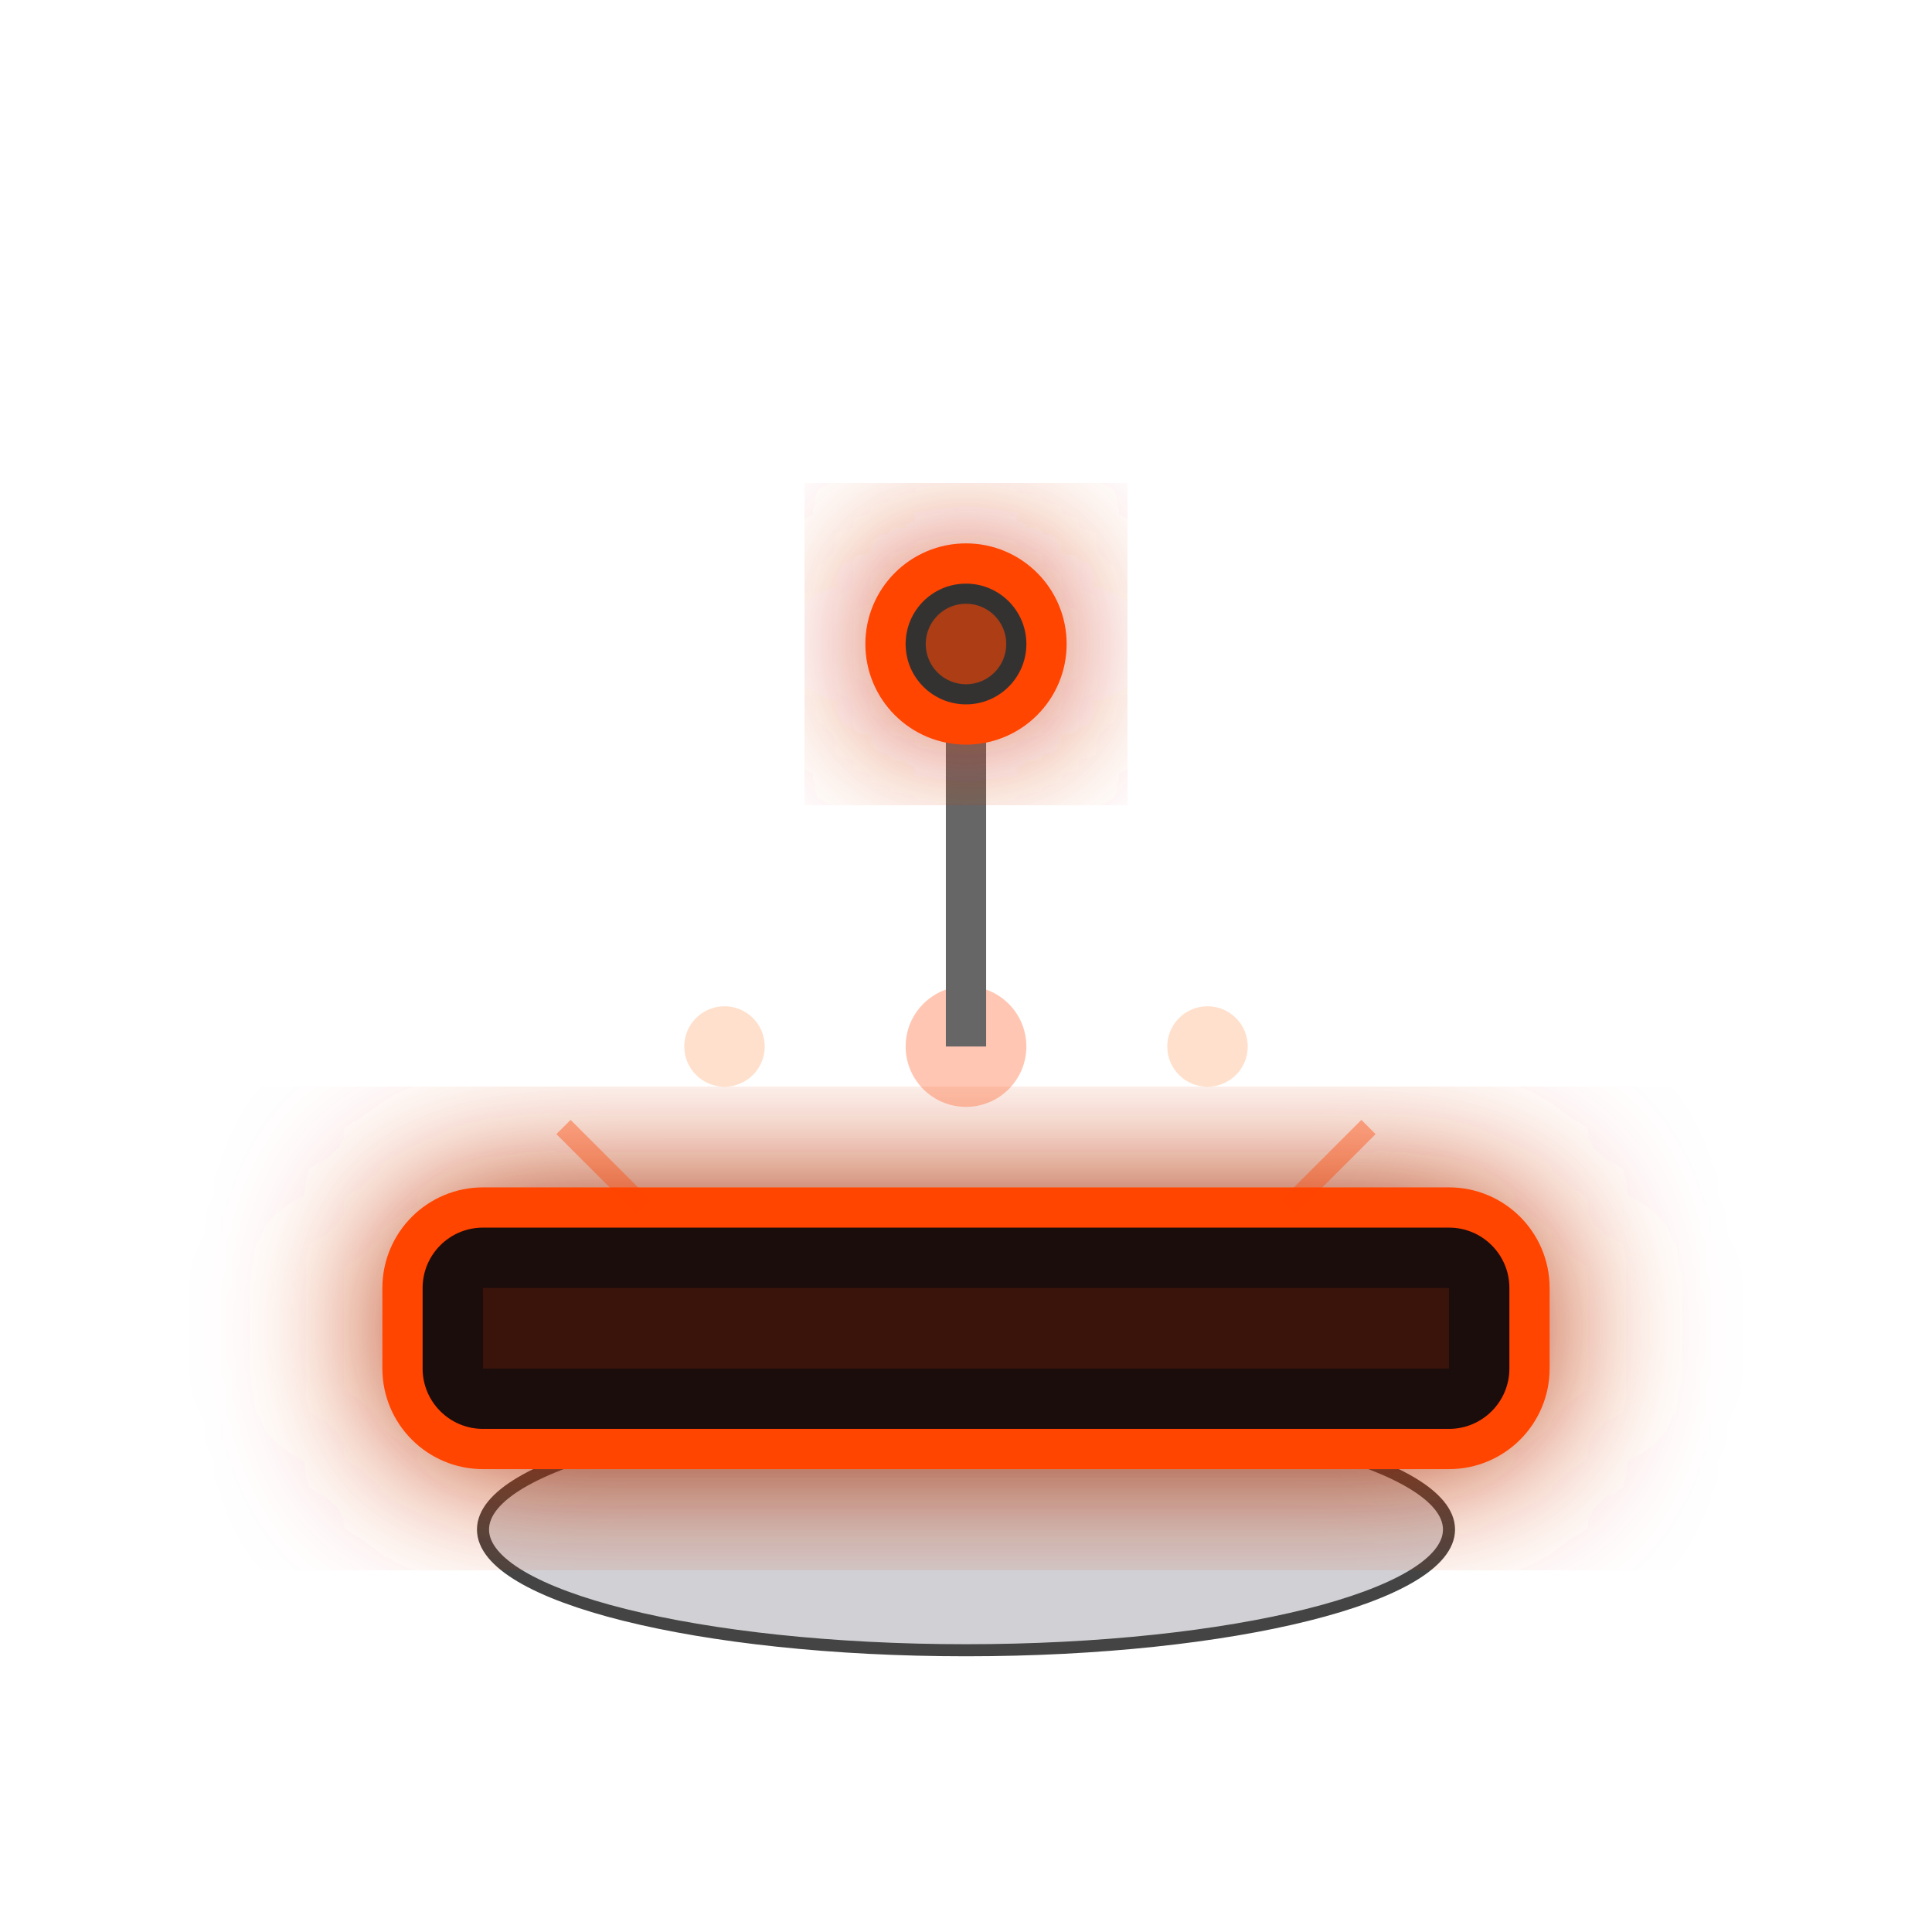
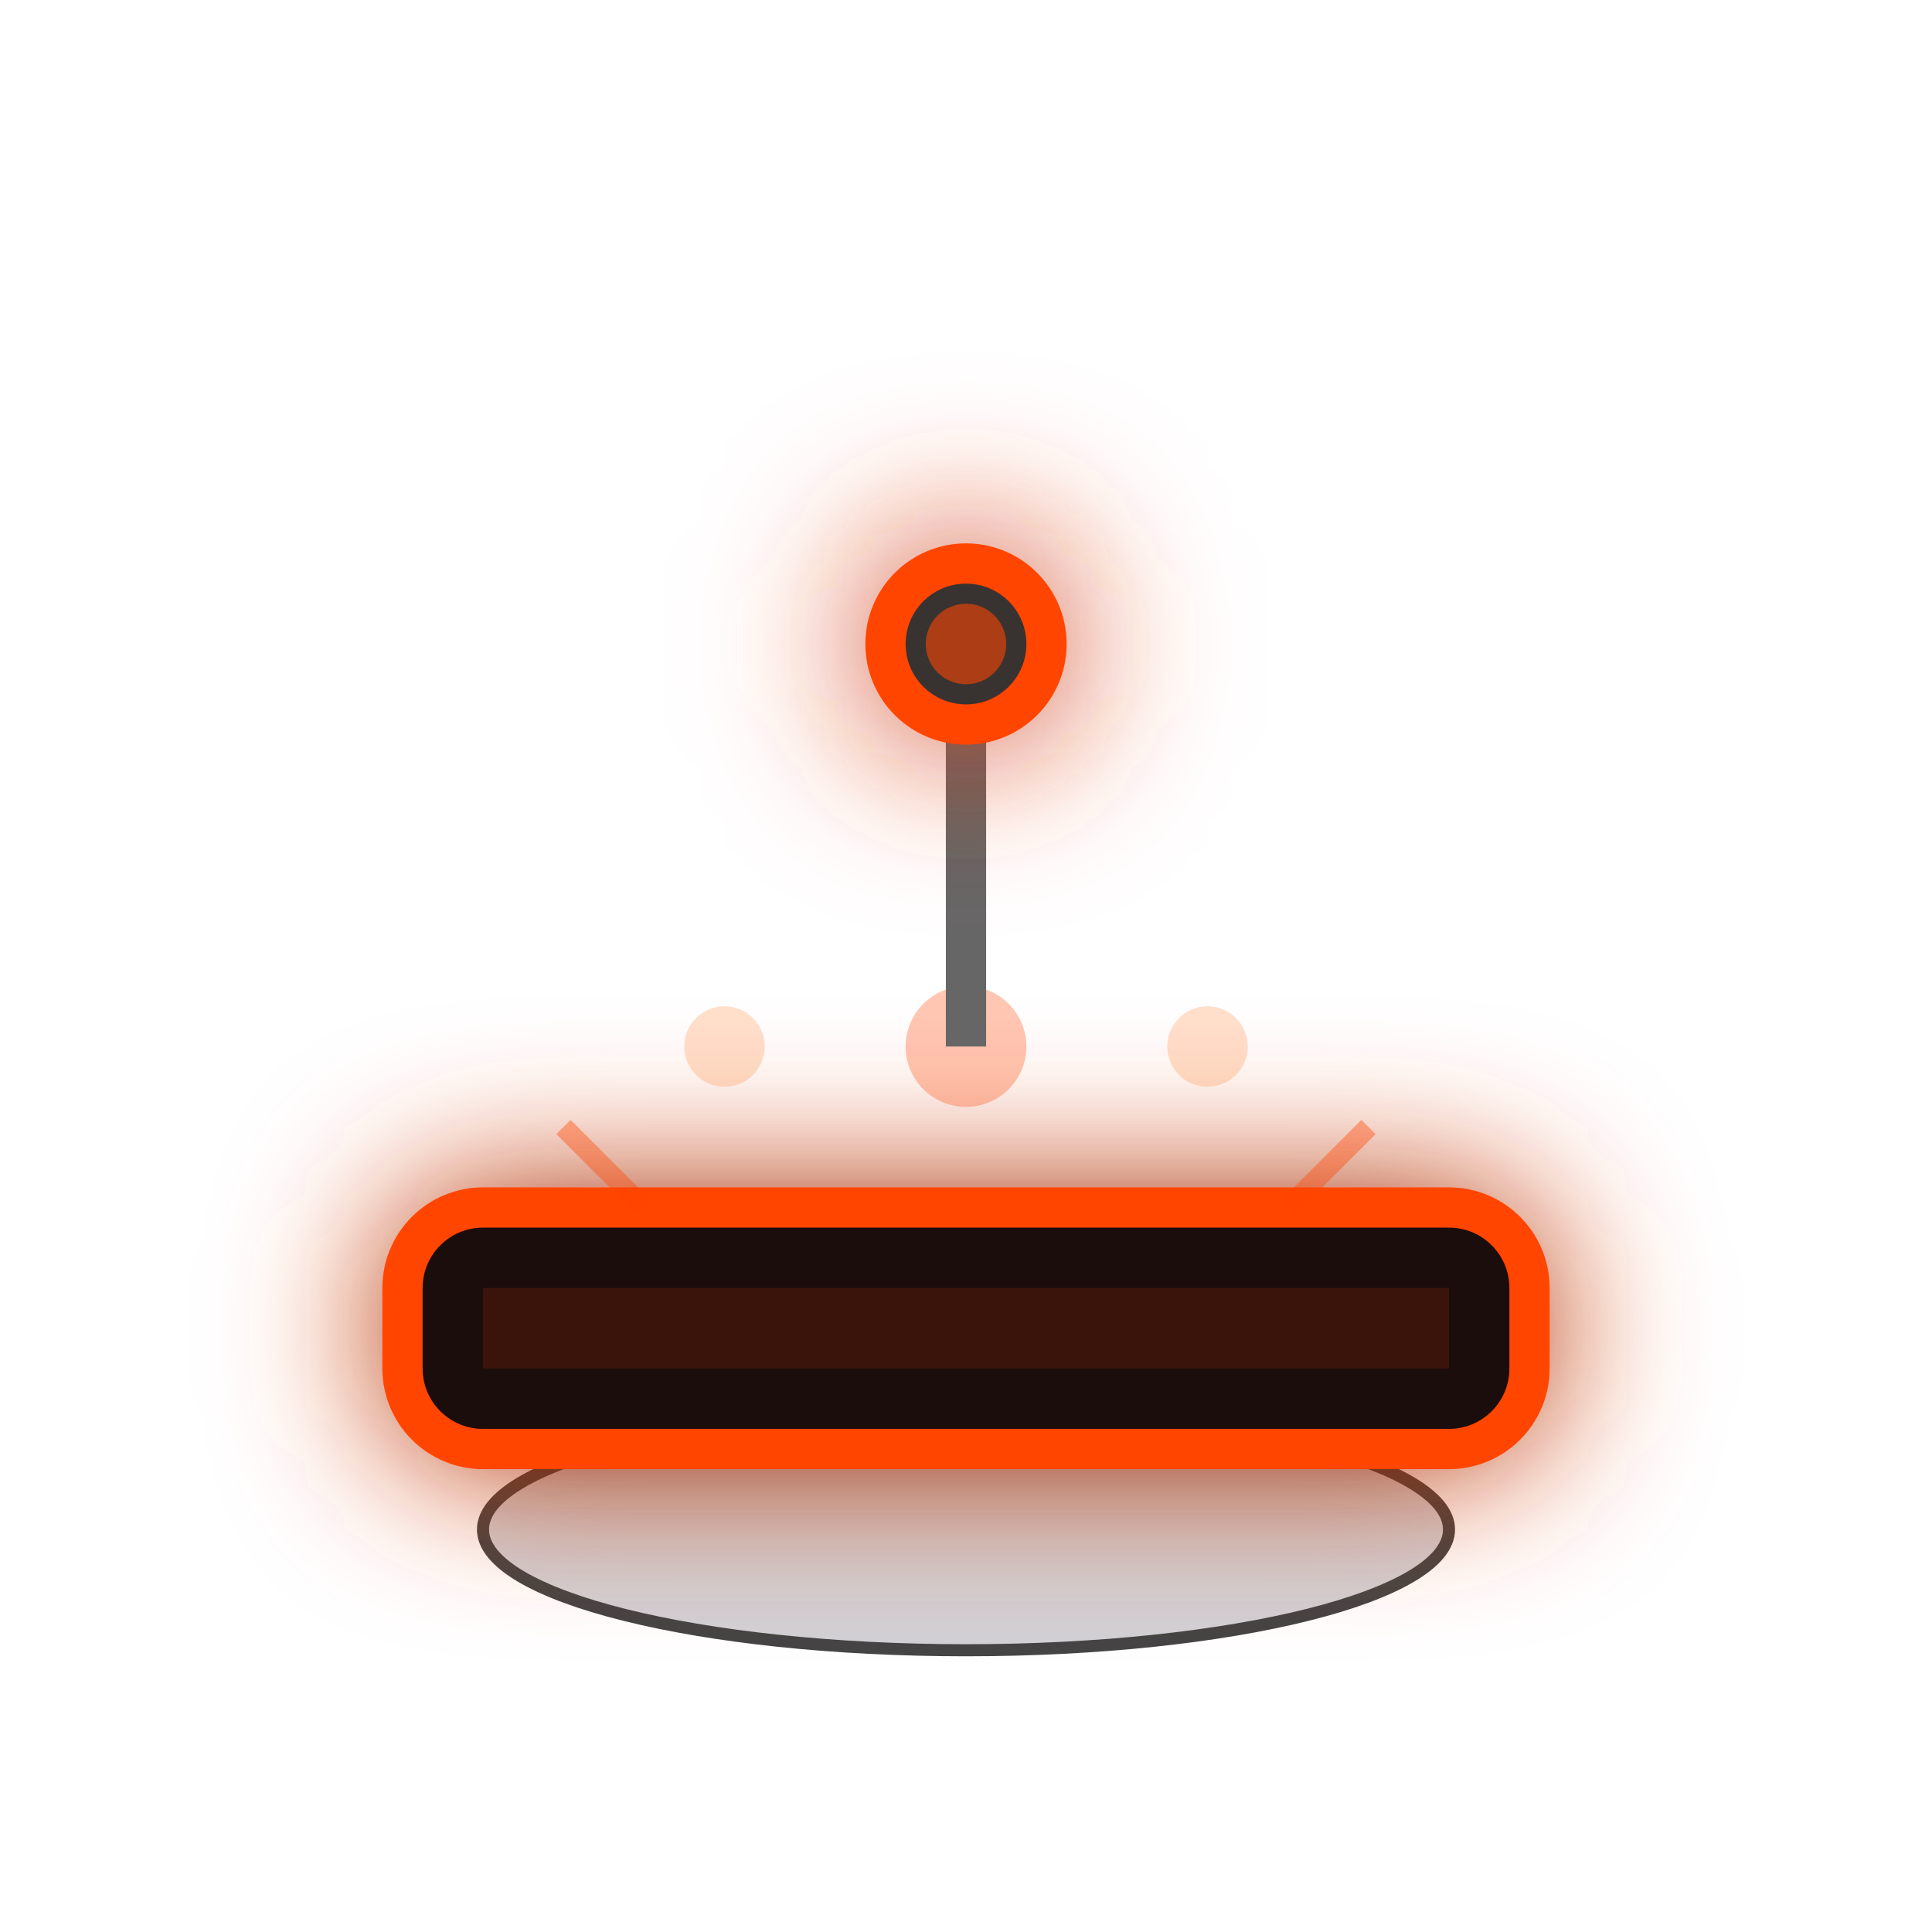
<svg xmlns="http://www.w3.org/2000/svg" overflow="visible" viewBox="0 0 48 48" width="48" height="48">
  <defs>
-     <filter id="glow" x="-50%" y="-50%" width="200%" height="200%">
+     <filter id="glow" filterUnits="userSpaceOnUse" x="-500" y="-500" width="2000" height="2000">
      <feGaussianBlur stdDeviation="2" result="blur" />
      <feMerge>
        <feMergeNode in="blur" />
        <feMergeNode in="SourceGraphic" />
      </feMerge>
    </filter>
-     <filter id="glow-strong" x="-50%" y="-50%" width="200%" height="200%">
+     <filter id="glow-strong" filterUnits="userSpaceOnUse" x="-500" y="-500" width="2000" height="2000">
      <feGaussianBlur stdDeviation="3" result="blur" />
      <feMerge>
        <feMergeNode in="blur" />
        <feMergeNode in="SourceGraphic" />
      </feMerge>
    </filter>
  </defs>
  <ellipse cx="24" cy="38" rx="12" ry="3" fill="#1a1a2e33" stroke="#444" stroke-width="0.3" />
  <rect x="10" y="30" width="28" height="6" rx="2" fill="#1a0a0a" stroke="#ff4400" stroke-width="1" filter="url(#glow)" />
  <rect x="12" y="32" width="24" height="2" fill="#ff440022" />
  <circle cx="24" cy="26" r="1.5" fill="#ff4400" opacity="0.3">
    <animate attributeName="opacity" values="0.3;0.8;0.3" dur="2s" repeatCount="indefinite" />
  </circle>
  <circle cx="18" cy="26" r="1" fill="#ff6600" opacity="0.2">
    <animate attributeName="opacity" values="0.2;0.6;0.2" dur="2.5s" repeatCount="indefinite" />
  </circle>
  <circle cx="30" cy="26" r="1" fill="#ff6600" opacity="0.2">
    <animate attributeName="opacity" values="0.2;0.6;0.2" dur="2.5s" begin="0.5s" repeatCount="indefinite" />
  </circle>
  <path d="M24,26 L24,18" stroke="#666" stroke-width="1" />
  <circle cx="24" cy="16" r="2" fill="#333" stroke="#ff4400" stroke-width="1" filter="url(#glow)" />
  <circle cx="24" cy="16" r="1" fill="#ff4400" opacity="0.6" filter="url(#glow-strong)">
    <animate attributeName="r" values="1;1.5;1" dur="0.8s" repeatCount="indefinite" />
    <animate attributeName="opacity" values="0.6;1;0.6" dur="0.8s" repeatCount="indefinite" />
  </circle>
  <line x1="16" y1="30" x2="14" y2="28" stroke="#ff4400" stroke-width="0.5" opacity="0.4" />
  <line x1="32" y1="30" x2="34" y2="28" stroke="#ff4400" stroke-width="0.5" opacity="0.4" />
</svg>
